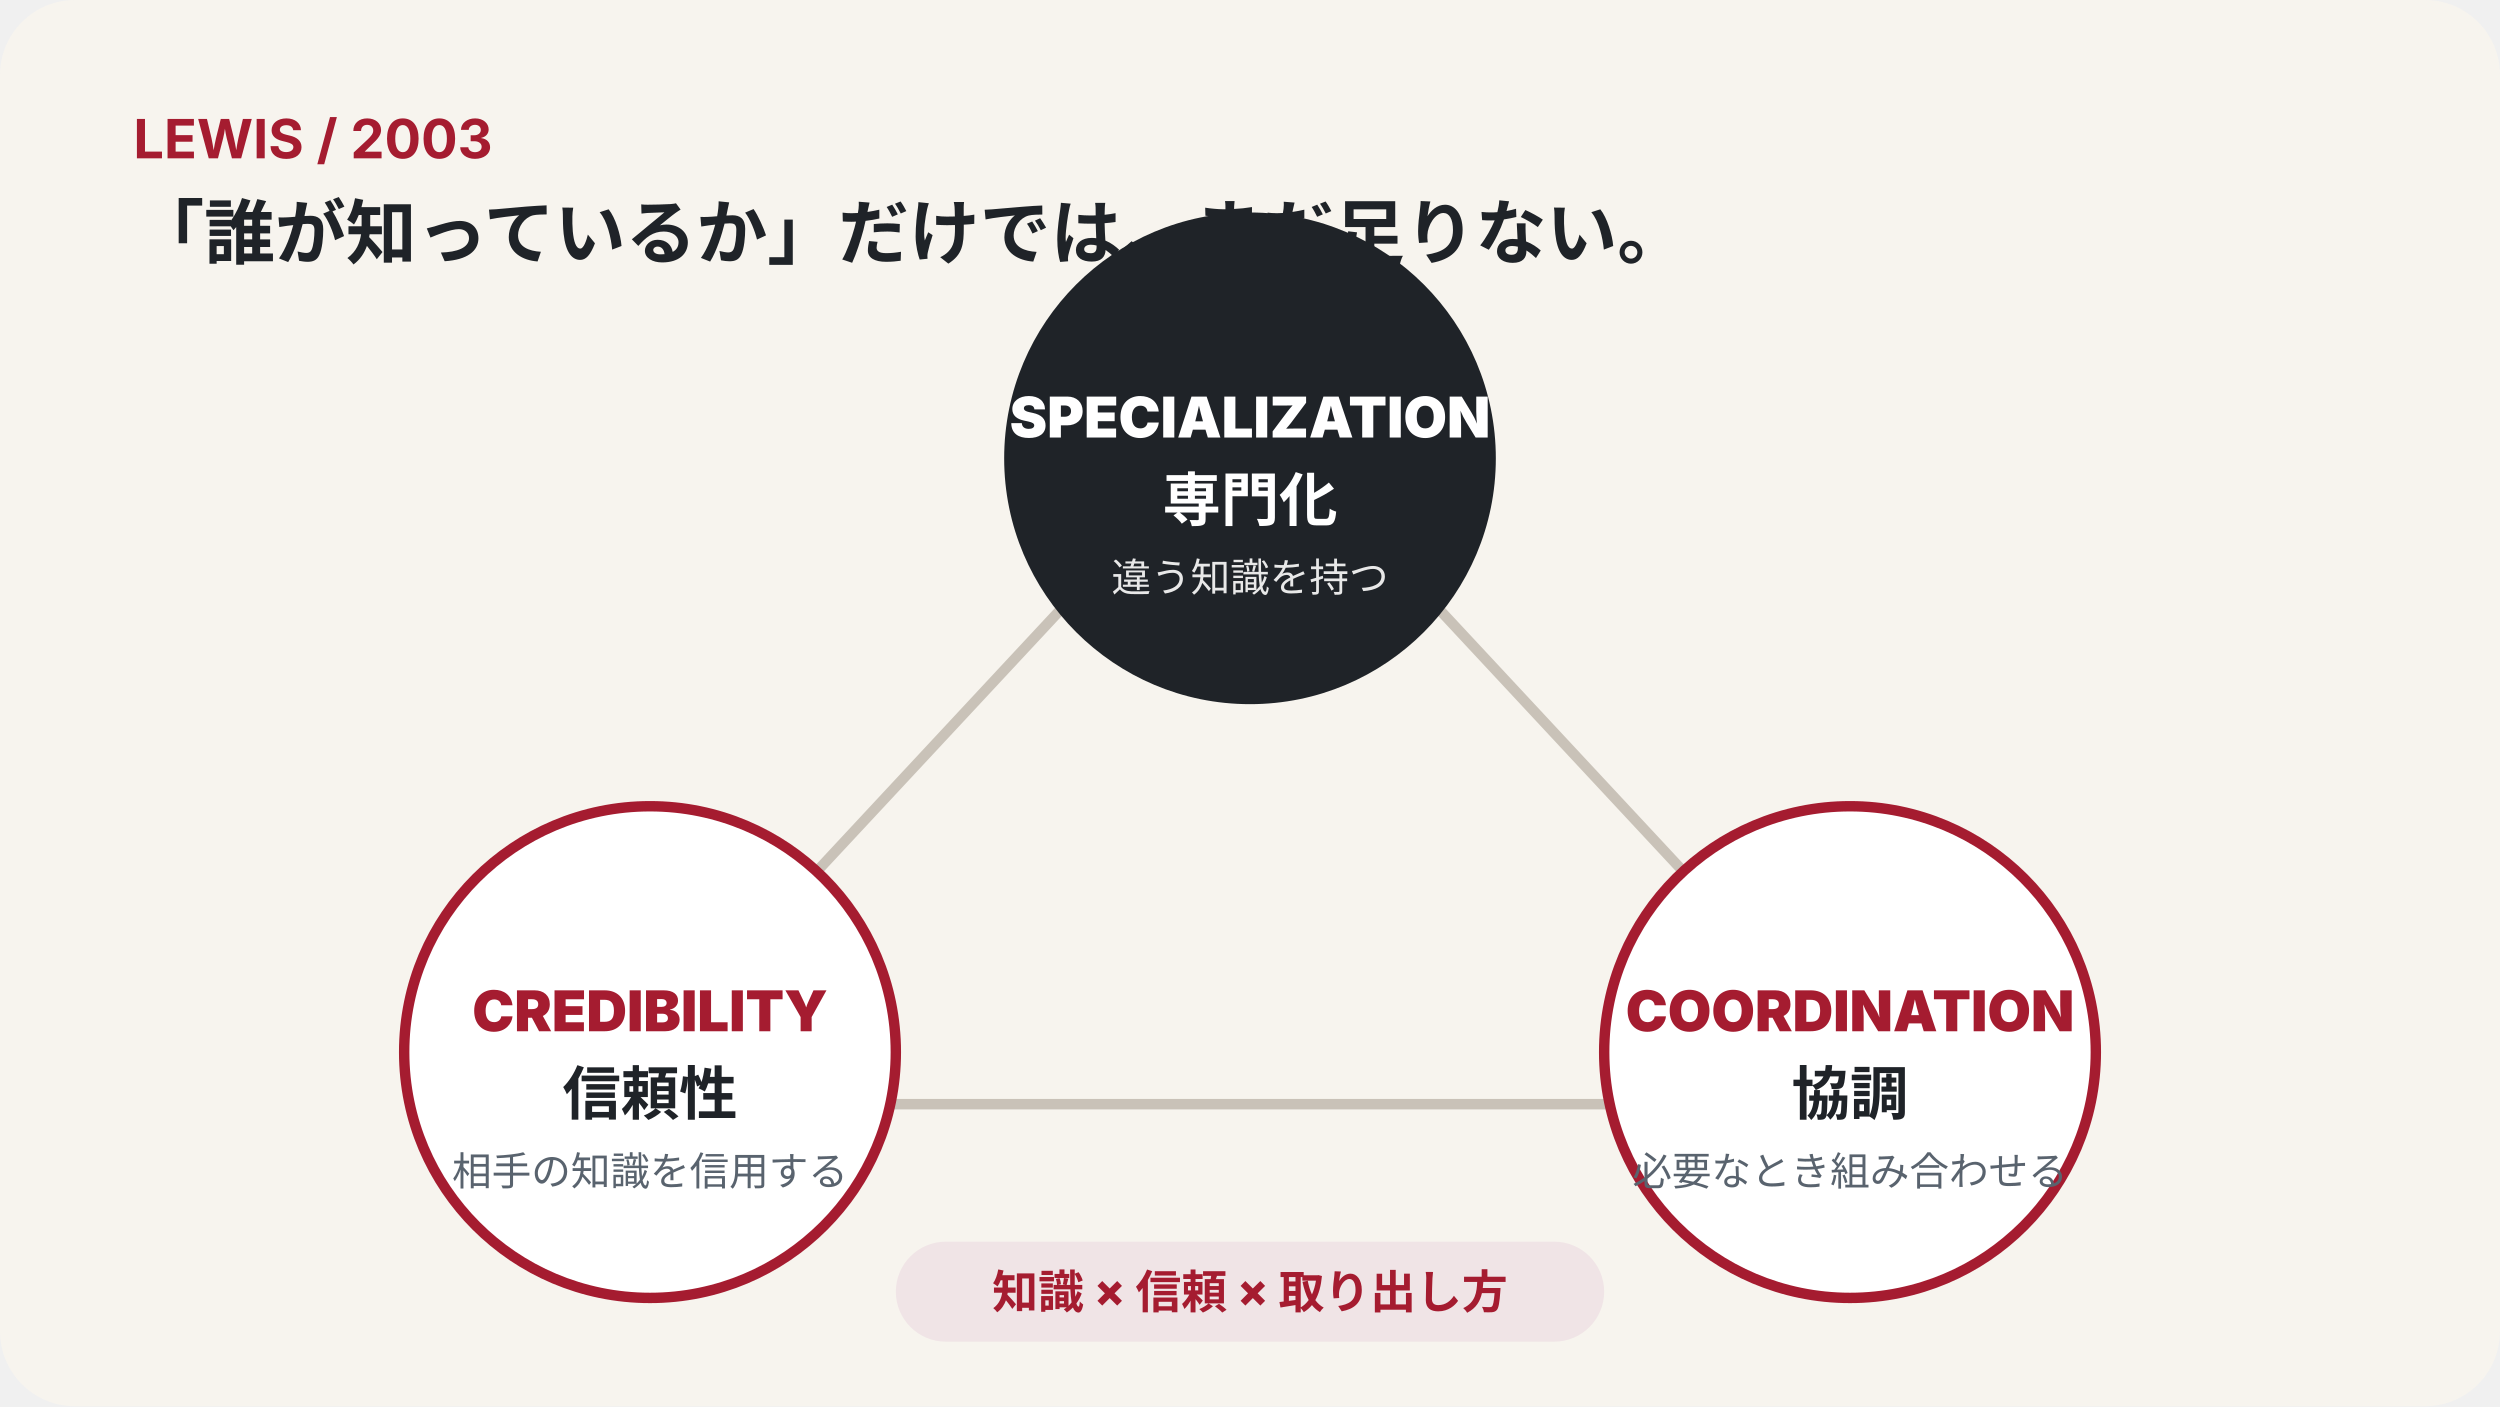
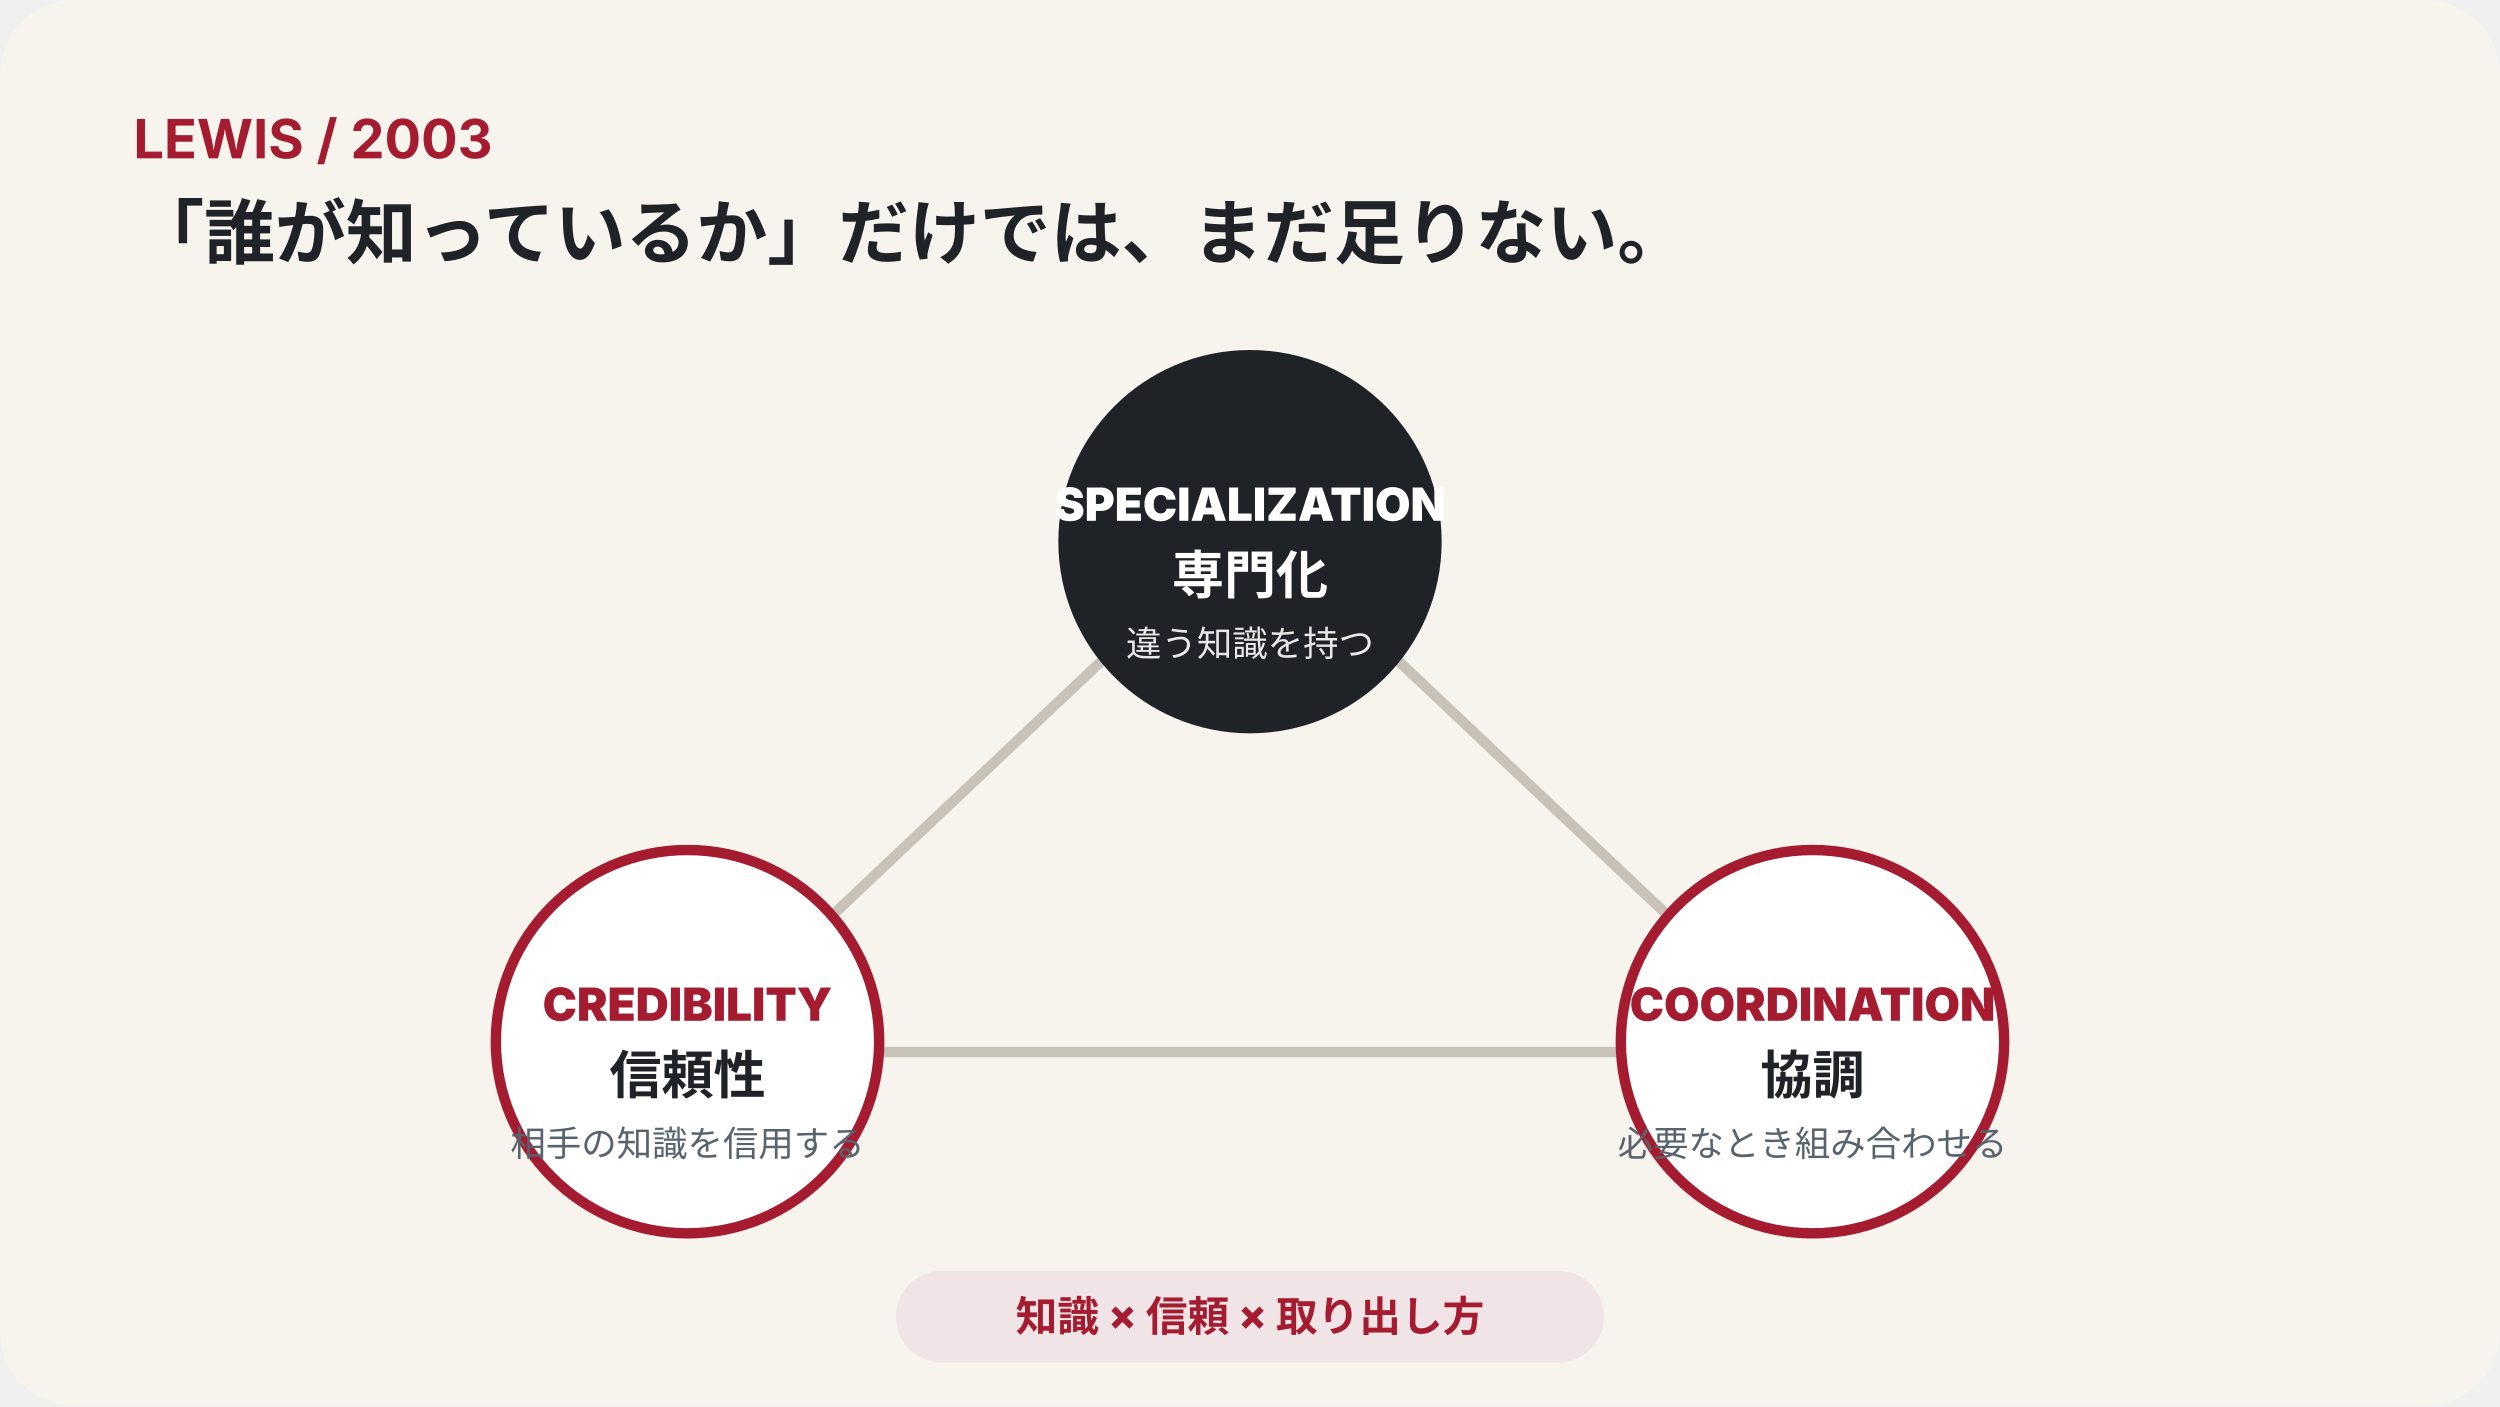
<svg xmlns="http://www.w3.org/2000/svg" width="1200" height="675" viewBox="0 0 1200 675" role="img" aria-labelledby="title desc">
  <rect width="1200" height="675" rx="36" fill="#F7F4EE" />
  <text x="64" y="76" font-family="system-ui, -apple-system, BlinkMacSystemFont, 'Segoe UI', sans-serif" font-size="26" font-weight="700" fill="#A51C30">LEWIS / 2003</text>
  <text x="64" y="124" font-family="system-ui, -apple-system, BlinkMacSystemFont, 'Segoe UI', sans-serif" font-size="34" font-weight="800" fill="#1F2328">「誰が知っているか」だけでは、まだ足りない。</text>
-   <path d="M600 195 L288 530 L912 530 Z" fill="none" stroke="#C9C2B8" stroke-width="5" />
-   <circle cx="600" cy="220" r="118" fill="#1F2328" />
-   <circle cx="312" cy="505" r="118" fill="#FFFFFF" stroke="#A51C30" stroke-width="5" />
-   <circle cx="888" cy="505" r="118" fill="#FFFFFF" stroke="#A51C30" stroke-width="5" />
+   <path d="M600 250 L330 505 L870 505 Z" fill="none" stroke="#C9C2B8" stroke-width="5" />
+   <circle cx="600" cy="260" r="92" fill="#1F2328" />
+   <circle cx="330" cy="500" r="92" fill="#FFFFFF" stroke="#A51C30" stroke-width="5" />
+   <circle cx="870" cy="500" r="92" fill="#FFFFFF" stroke="#A51C30" stroke-width="5" />
  <g font-family="system-ui, -apple-system, BlinkMacSystemFont, 'Segoe UI', sans-serif" text-anchor="middle">
-     <text x="600" y="210" font-size="27" font-weight="900" fill="#FFFFFF">SPECIALIZATION</text>
-     <text x="600" y="250" font-size="28" font-weight="800" fill="#FFFFFF">専門化</text>
-     <text x="600" y="284" font-size="19" fill="#E8E8E8">違う知識を持つ</text>
-     <text x="312" y="495" font-size="27" font-weight="900" fill="#A51C30">CREDIBILITY</text>
-     <text x="312" y="535" font-size="28" font-weight="800" fill="#1F2328">信頼性</text>
-     <text x="312" y="569" font-size="19" fill="#59636E">相手の知識を信用する</text>
-     <text x="888" y="495" font-size="27" font-weight="900" fill="#A51C30">COORDINATION</text>
-     <text x="888" y="535" font-size="28" font-weight="800" fill="#1F2328">協調</text>
-     <text x="888" y="569" font-size="19" fill="#59636E">必要なとき組み合わせる</text>
-     <rect x="430" y="596" width="340" height="48" rx="24" fill="#F0E4E6" />
-     <text x="600" y="628" font-size="22" font-weight="800" fill="#A51C30">知識 × 信頼 × 取り出し方</text>
+     <text x="600" y="250" font-size="22" font-weight="900" fill="#FFFFFF">SPECIALIZATION</text>
+     <text x="600" y="285" font-size="25" font-weight="800" fill="#FFFFFF">専門化</text>
+     <text x="600" y="315" font-size="17" fill="#E8E8E8">違う知識を持つ</text>
+     <text x="330" y="490" font-size="22" font-weight="900" fill="#A51C30">CREDIBILITY</text>
+     <text x="330" y="525" font-size="25" font-weight="800" fill="#1F2328">信頼性</text>
+     <text x="330" y="555" font-size="17" fill="#59636E">相手の知識を信用する</text>
+     <text x="870" y="490" font-size="22" font-weight="900" fill="#A51C30">COORDINATION</text>
+     <text x="870" y="525" font-size="25" font-weight="800" fill="#1F2328">協調</text>
+     <text x="870" y="555" font-size="17" fill="#59636E">必要なとき組み合わせる</text>
+     <rect x="430" y="610" width="340" height="44" rx="22" fill="#F0E4E6" />
+     <text x="600" y="639" font-size="20" font-weight="800" fill="#A51C30">知識 × 信頼 × 取り出し方</text>
  </g>
</svg>
